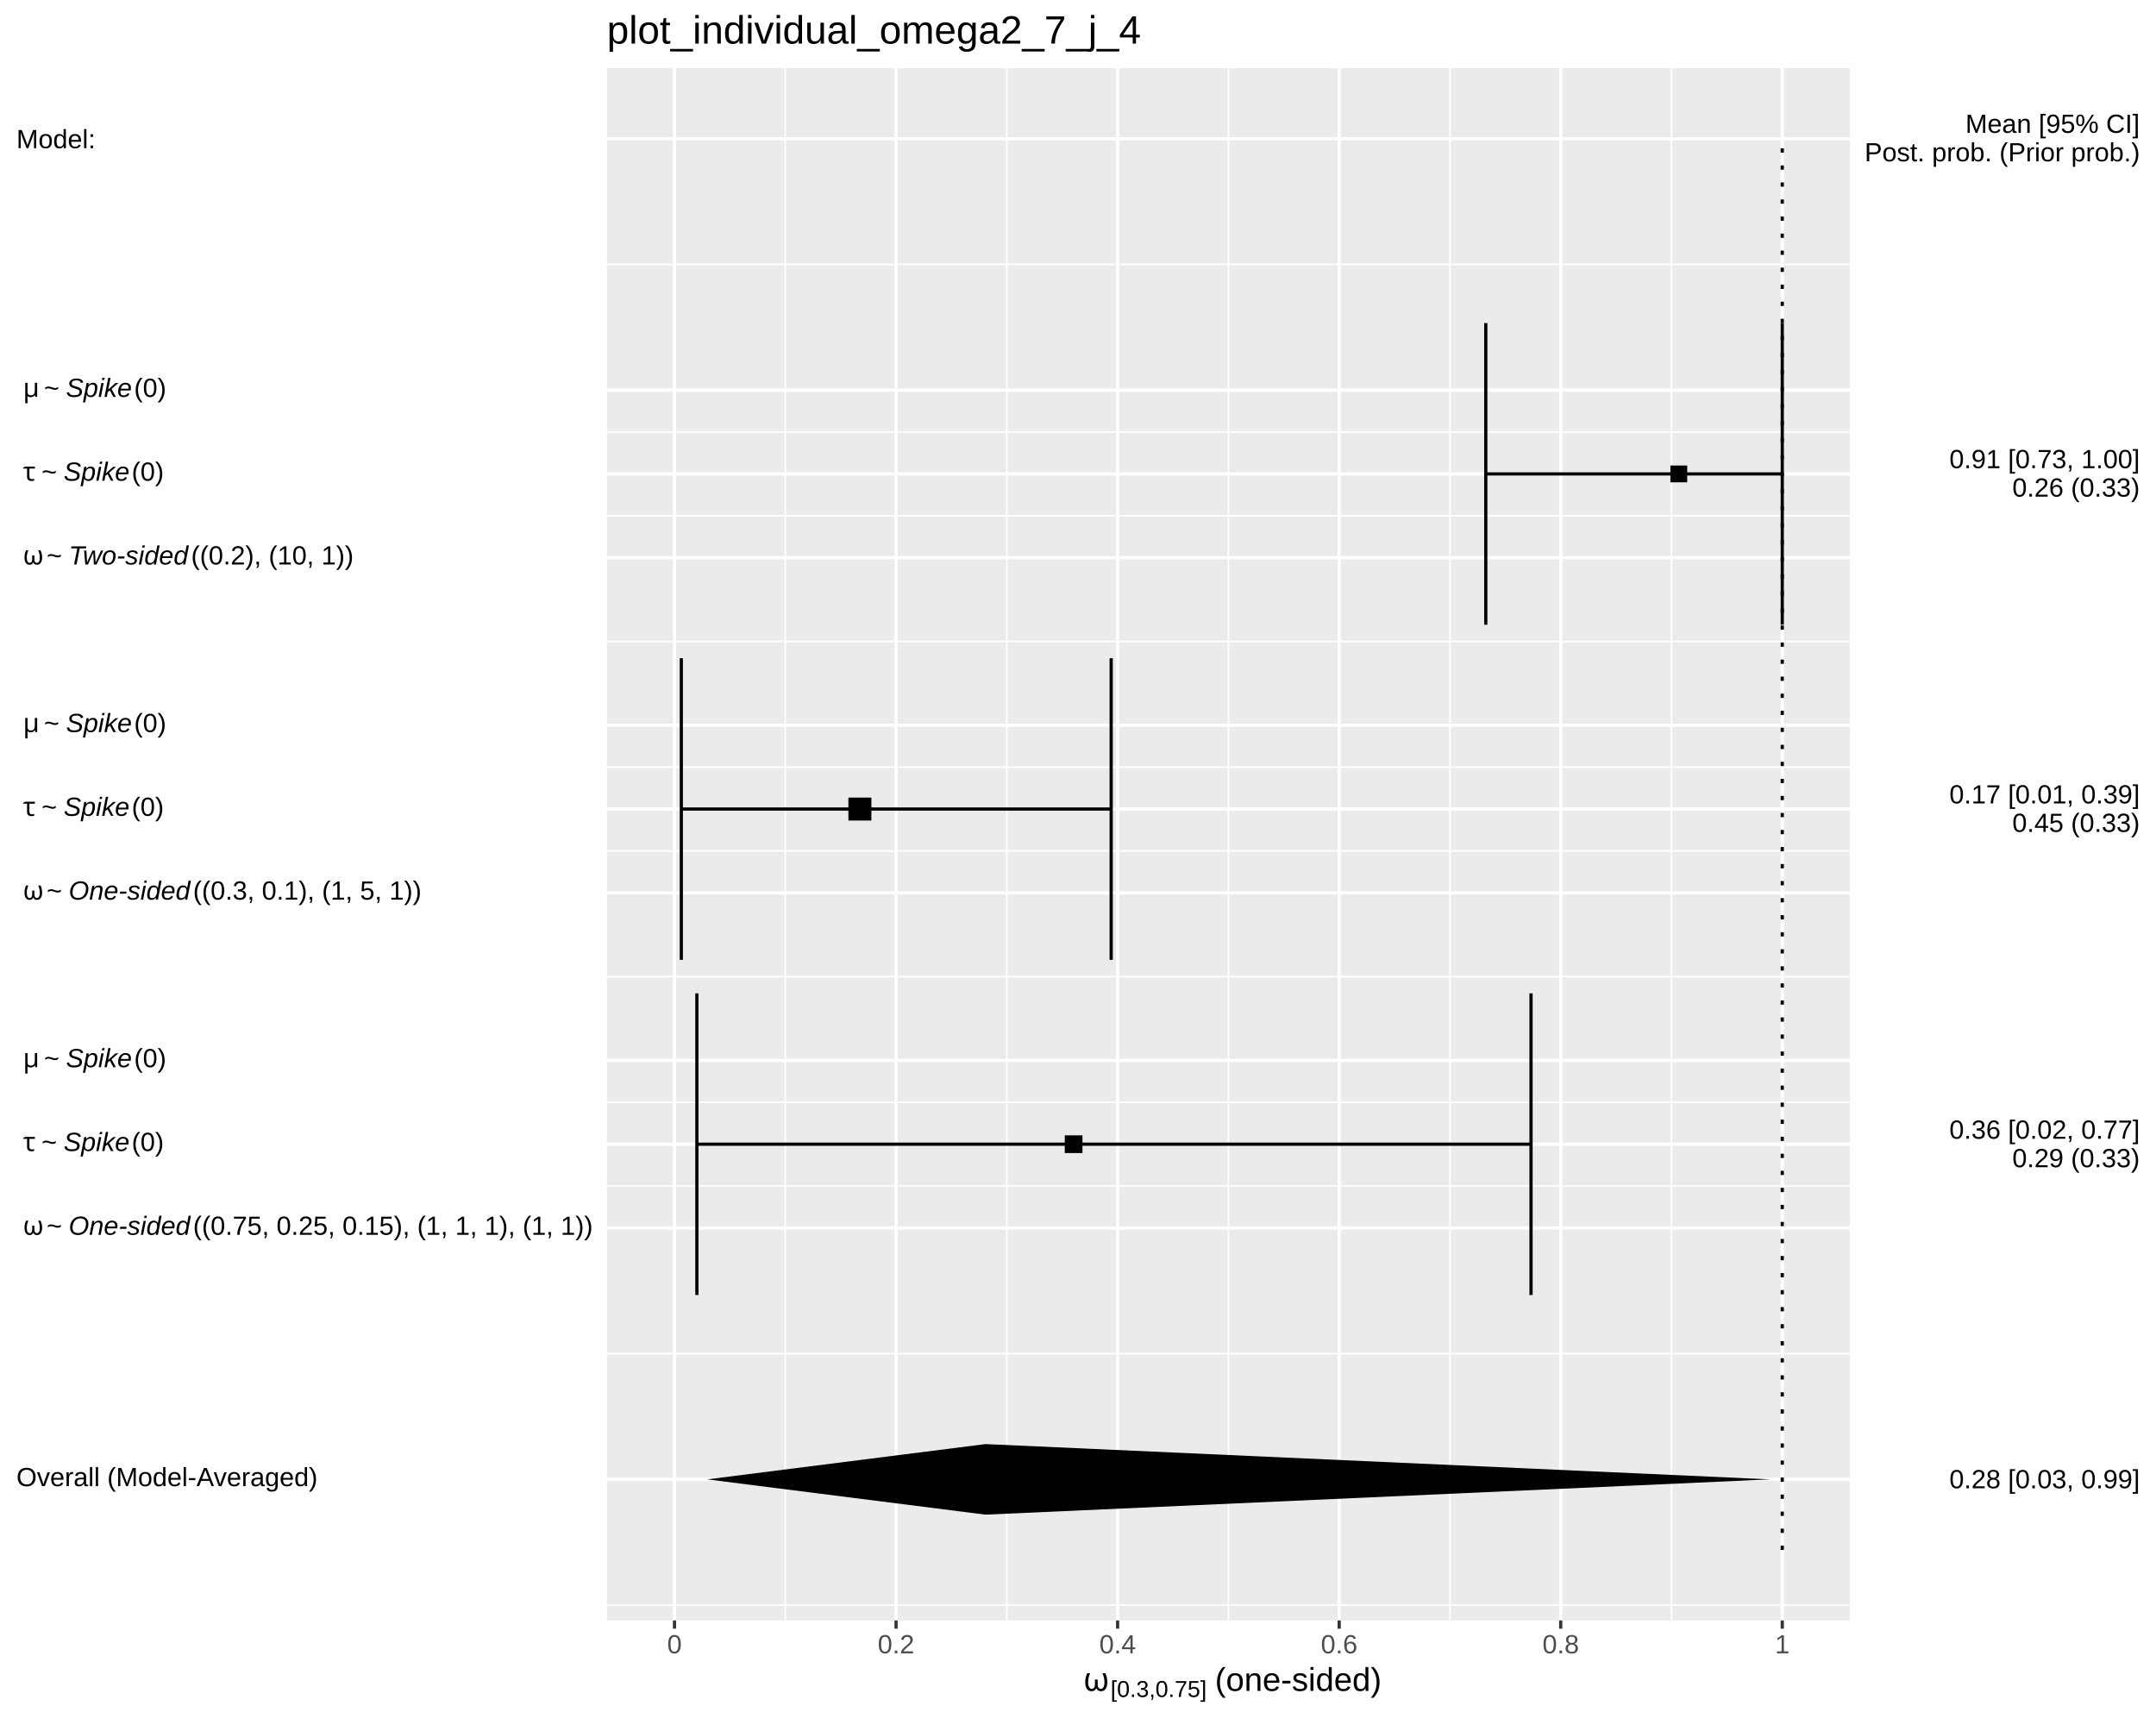
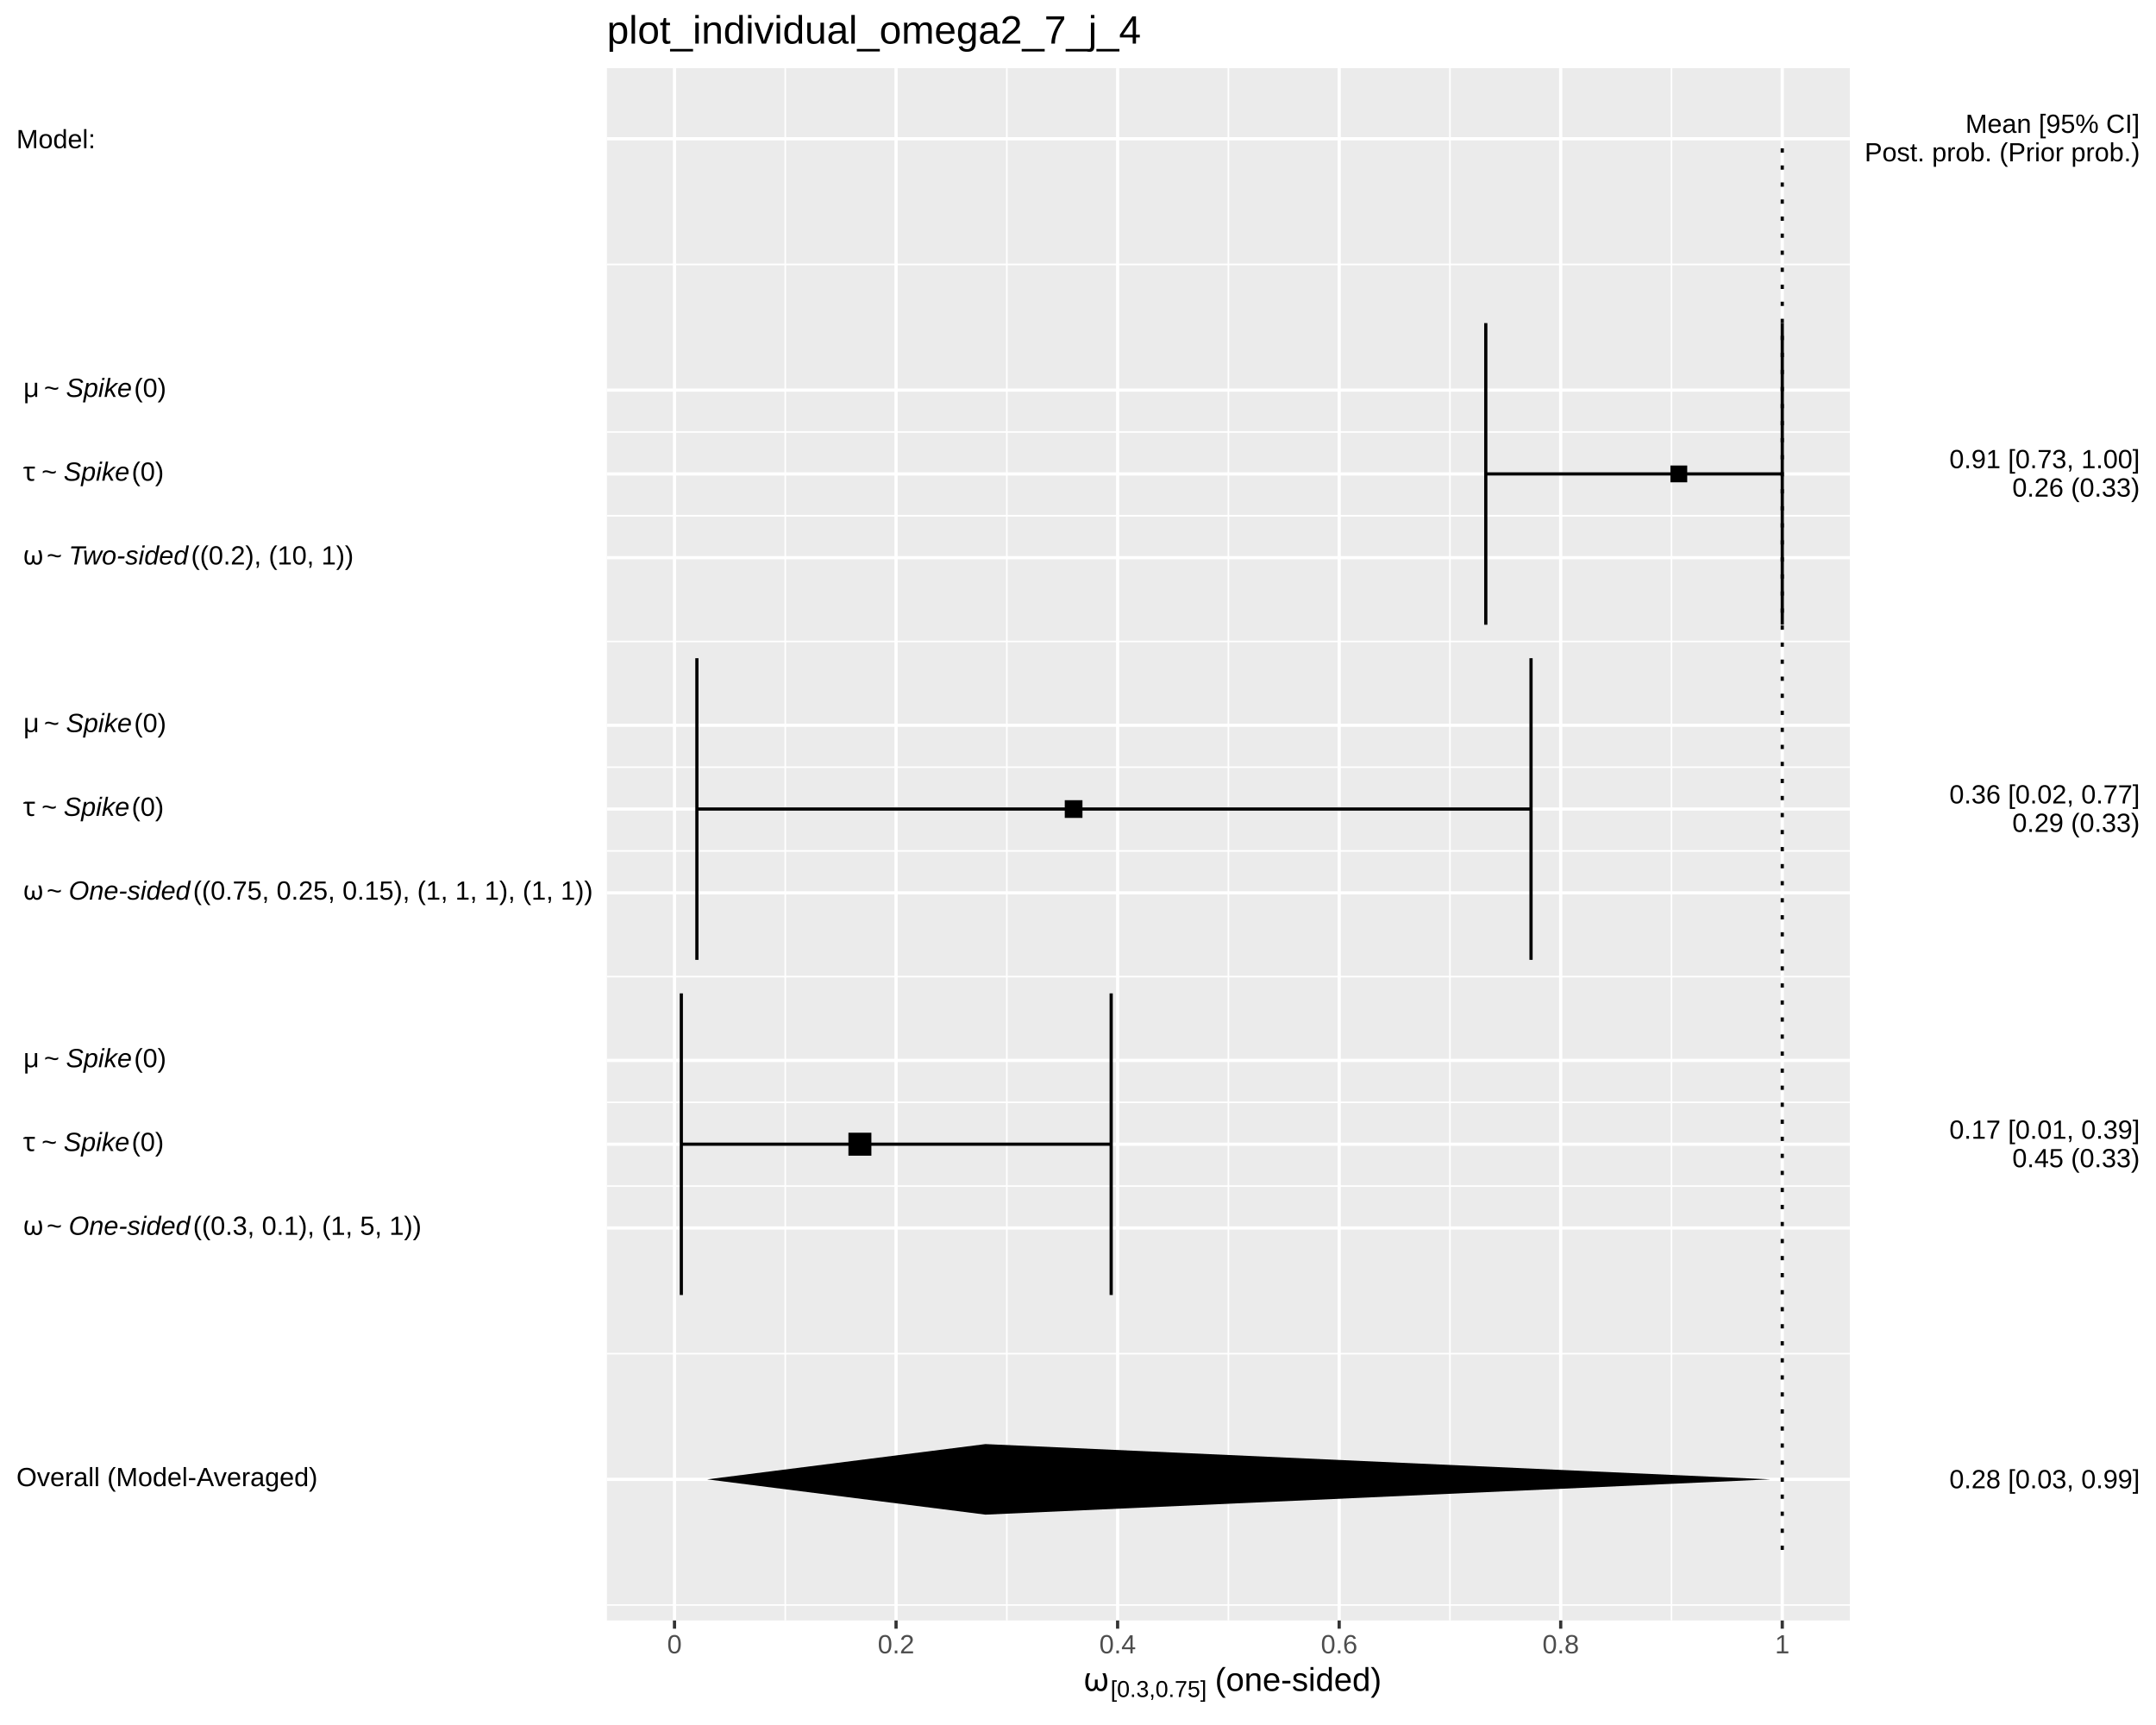
<svg xmlns="http://www.w3.org/2000/svg" viewBox="0 0 720.00 576.00">
  <defs>
    <style type="text/css">
    line, polyline, polygon, path, rect, circle {
      fill: none;
      stroke: #000000;
      stroke-linecap: round;
      stroke-linejoin: round;
      stroke-miterlimit: 10.00;
    }
  </style>
  </defs>
  <rect width="100%" height="100%" style="stroke: none; fill: #FFFFFF;" />
  <rect x="0.00" y="0.00" width="720.00" height="576.00" style="stroke-width: 1.07; stroke: #FFFFFF; fill: #FFFFFF;" />
  <defs>
    <clipPath id="cpMjAyLjY4fDYxNy43Nnw1NDEuMTB8MjIuNzc=">
      <rect x="202.68" y="22.77" width="415.08" height="518.32" />
    </clipPath>
  </defs>
  <rect x="202.68" y="22.77" width="415.08" height="518.32" style="stroke-width: 1.07; stroke: none; fill: #EBEBEB;" clip-path="url(#cpMjAyLjY4fDYxNy43Nnw1NDEuMTB8MjIuNzc=)" />
  <polyline points="202.68,535.94 617.76,535.94 " style="stroke-width: 0.53; stroke: #FFFFFF; stroke-linecap: butt;" clip-path="url(#cpMjAyLjY4fDYxNy43Nnw1NDEuMTB8MjIuNzc=)" />
  <polyline points="202.68,452.01 617.76,452.01 " style="stroke-width: 0.53; stroke: #FFFFFF; stroke-linecap: butt;" clip-path="url(#cpMjAyLjY4fDYxNy43Nnw1NDEuMTB8MjIuNzc=)" />
  <polyline points="202.68,396.05 617.76,396.05 " style="stroke-width: 0.53; stroke: #FFFFFF; stroke-linecap: butt;" clip-path="url(#cpMjAyLjY4fDYxNy43Nnw1NDEuMTB8MjIuNzc=)" />
  <polyline points="202.68,368.08 617.76,368.08 " style="stroke-width: 0.53; stroke: #FFFFFF; stroke-linecap: butt;" clip-path="url(#cpMjAyLjY4fDYxNy43Nnw1NDEuMTB8MjIuNzc=)" />
  <polyline points="202.68,326.11 617.76,326.11 " style="stroke-width: 0.53; stroke: #FFFFFF; stroke-linecap: butt;" clip-path="url(#cpMjAyLjY4fDYxNy43Nnw1NDEuMTB8MjIuNzc=)" />
  <polyline points="202.68,284.14 617.76,284.14 " style="stroke-width: 0.53; stroke: #FFFFFF; stroke-linecap: butt;" clip-path="url(#cpMjAyLjY4fDYxNy43Nnw1NDEuMTB8MjIuNzc=)" />
  <polyline points="202.68,256.16 617.76,256.16 " style="stroke-width: 0.53; stroke: #FFFFFF; stroke-linecap: butt;" clip-path="url(#cpMjAyLjY4fDYxNy43Nnw1NDEuMTB8MjIuNzc=)" />
  <polyline points="202.68,214.20 617.76,214.20 " style="stroke-width: 0.53; stroke: #FFFFFF; stroke-linecap: butt;" clip-path="url(#cpMjAyLjY4fDYxNy43Nnw1NDEuMTB8MjIuNzc=)" />
  <polyline points="202.68,172.23 617.76,172.23 " style="stroke-width: 0.53; stroke: #FFFFFF; stroke-linecap: butt;" clip-path="url(#cpMjAyLjY4fDYxNy43Nnw1NDEuMTB8MjIuNzc=)" />
  <polyline points="202.68,144.25 617.76,144.25 " style="stroke-width: 0.53; stroke: #FFFFFF; stroke-linecap: butt;" clip-path="url(#cpMjAyLjY4fDYxNy43Nnw1NDEuMTB8MjIuNzc=)" />
  <polyline points="202.68,88.30 617.76,88.30 " style="stroke-width: 0.53; stroke: #FFFFFF; stroke-linecap: butt;" clip-path="url(#cpMjAyLjY4fDYxNy43Nnw1NDEuMTB8MjIuNzc=)" />
  <polyline points="262.24,541.10 262.24,22.77 " style="stroke-width: 0.53; stroke: #FFFFFF; stroke-linecap: butt;" clip-path="url(#cpMjAyLjY4fDYxNy43Nnw1NDEuMTB8MjIuNzc=)" />
  <polyline points="336.23,541.10 336.23,22.77 " style="stroke-width: 0.53; stroke: #FFFFFF; stroke-linecap: butt;" clip-path="url(#cpMjAyLjY4fDYxNy43Nnw1NDEuMTB8MjIuNzc=)" />
  <polyline points="410.22,541.10 410.22,22.77 " style="stroke-width: 0.53; stroke: #FFFFFF; stroke-linecap: butt;" clip-path="url(#cpMjAyLjY4fDYxNy43Nnw1NDEuMTB8MjIuNzc=)" />
  <polyline points="484.21,541.10 484.21,22.77 " style="stroke-width: 0.53; stroke: #FFFFFF; stroke-linecap: butt;" clip-path="url(#cpMjAyLjY4fDYxNy43Nnw1NDEuMTB8MjIuNzc=)" />
  <polyline points="558.20,541.10 558.20,22.77 " style="stroke-width: 0.53; stroke: #FFFFFF; stroke-linecap: butt;" clip-path="url(#cpMjAyLjY4fDYxNy43Nnw1NDEuMTB8MjIuNzc=)" />
  <polyline points="202.68,493.98 617.76,493.98 " style="stroke-width: 1.07; stroke: #FFFFFF; stroke-linecap: butt;" clip-path="url(#cpMjAyLjY4fDYxNy43Nnw1NDEuMTB8MjIuNzc=)" />
  <polyline points="202.68,410.04 617.76,410.04 " style="stroke-width: 1.07; stroke: #FFFFFF; stroke-linecap: butt;" clip-path="url(#cpMjAyLjY4fDYxNy43Nnw1NDEuMTB8MjIuNzc=)" />
  <polyline points="202.68,382.06 617.76,382.06 " style="stroke-width: 1.07; stroke: #FFFFFF; stroke-linecap: butt;" clip-path="url(#cpMjAyLjY4fDYxNy43Nnw1NDEuMTB8MjIuNzc=)" />
  <polyline points="202.68,354.09 617.76,354.09 " style="stroke-width: 1.07; stroke: #FFFFFF; stroke-linecap: butt;" clip-path="url(#cpMjAyLjY4fDYxNy43Nnw1NDEuMTB8MjIuNzc=)" />
  <polyline points="202.68,298.13 617.76,298.13 " style="stroke-width: 1.07; stroke: #FFFFFF; stroke-linecap: butt;" clip-path="url(#cpMjAyLjY4fDYxNy43Nnw1NDEuMTB8MjIuNzc=)" />
  <polyline points="202.68,270.15 617.76,270.15 " style="stroke-width: 1.07; stroke: #FFFFFF; stroke-linecap: butt;" clip-path="url(#cpMjAyLjY4fDYxNy43Nnw1NDEuMTB8MjIuNzc=)" />
  <polyline points="202.68,242.18 617.76,242.18 " style="stroke-width: 1.07; stroke: #FFFFFF; stroke-linecap: butt;" clip-path="url(#cpMjAyLjY4fDYxNy43Nnw1NDEuMTB8MjIuNzc=)" />
  <polyline points="202.68,186.22 617.76,186.22 " style="stroke-width: 1.07; stroke: #FFFFFF; stroke-linecap: butt;" clip-path="url(#cpMjAyLjY4fDYxNy43Nnw1NDEuMTB8MjIuNzc=)" />
  <polyline points="202.68,158.24 617.76,158.24 " style="stroke-width: 1.07; stroke: #FFFFFF; stroke-linecap: butt;" clip-path="url(#cpMjAyLjY4fDYxNy43Nnw1NDEuMTB8MjIuNzc=)" />
  <polyline points="202.68,130.26 617.76,130.26 " style="stroke-width: 1.07; stroke: #FFFFFF; stroke-linecap: butt;" clip-path="url(#cpMjAyLjY4fDYxNy43Nnw1NDEuMTB8MjIuNzc=)" />
  <polyline points="202.68,46.33 617.76,46.33 " style="stroke-width: 1.07; stroke: #FFFFFF; stroke-linecap: butt;" clip-path="url(#cpMjAyLjY4fDYxNy43Nnw1NDEuMTB8MjIuNzc=)" />
  <polyline points="225.25,541.10 225.25,22.77 " style="stroke-width: 1.07; stroke: #FFFFFF; stroke-linecap: butt;" clip-path="url(#cpMjAyLjY4fDYxNy43Nnw1NDEuMTB8MjIuNzc=)" />
  <polyline points="299.24,541.10 299.24,22.77 " style="stroke-width: 1.07; stroke: #FFFFFF; stroke-linecap: butt;" clip-path="url(#cpMjAyLjY4fDYxNy43Nnw1NDEuMTB8MjIuNzc=)" />
  <polyline points="373.23,541.10 373.23,22.77 " style="stroke-width: 1.07; stroke: #FFFFFF; stroke-linecap: butt;" clip-path="url(#cpMjAyLjY4fDYxNy43Nnw1NDEuMTB8MjIuNzc=)" />
  <polyline points="447.22,541.10 447.22,22.77 " style="stroke-width: 1.07; stroke: #FFFFFF; stroke-linecap: butt;" clip-path="url(#cpMjAyLjY4fDYxNy43Nnw1NDEuMTB8MjIuNzc=)" />
  <polyline points="521.20,541.10 521.20,22.77 " style="stroke-width: 1.07; stroke: #FFFFFF; stroke-linecap: butt;" clip-path="url(#cpMjAyLjY4fDYxNy43Nnw1NDEuMTB8MjIuNzc=)" />
  <polyline points="595.19,541.10 595.19,22.77 " style="stroke-width: 1.07; stroke: #FFFFFF; stroke-linecap: butt;" clip-path="url(#cpMjAyLjY4fDYxNy43Nnw1NDEuMTB8MjIuNzc=)" />
  <polyline points="595.19,208.60 595.19,107.88 " style="stroke-width: 1.07; stroke-linecap: butt;" clip-path="url(#cpMjAyLjY4fDYxNy43Nnw1NDEuMTB8MjIuNzc=)" />
  <polyline points="595.19,158.24 496.18,158.24 " style="stroke-width: 1.07; stroke-linecap: butt;" clip-path="url(#cpMjAyLjY4fDYxNy43Nnw1NDEuMTB8MjIuNzc=)" />
  <polyline points="496.18,208.60 496.18,107.88 " style="stroke-width: 1.07; stroke-linecap: butt;" clip-path="url(#cpMjAyLjY4fDYxNy43Nnw1NDEuMTB8MjIuNzc=)" />
-   <polyline points="371.08,320.51 371.08,219.79 " style="stroke-width: 1.07; stroke-linecap: butt;" clip-path="url(#cpMjAyLjY4fDYxNy43Nnw1NDEuMTB8MjIuNzc=)" />
-   <polyline points="371.08,270.15 227.53,270.15 " style="stroke-width: 1.07; stroke-linecap: butt;" clip-path="url(#cpMjAyLjY4fDYxNy43Nnw1NDEuMTB8MjIuNzc=)" />
-   <polyline points="227.53,320.51 227.53,219.79 " style="stroke-width: 1.07; stroke-linecap: butt;" clip-path="url(#cpMjAyLjY4fDYxNy43Nnw1NDEuMTB8MjIuNzc=)" />
-   <polyline points="511.29,432.42 511.29,331.70 " style="stroke-width: 1.07; stroke-linecap: butt;" clip-path="url(#cpMjAyLjY4fDYxNy43Nnw1NDEuMTB8MjIuNzc=)" />
-   <polyline points="511.29,382.06 232.73,382.06 " style="stroke-width: 1.07; stroke-linecap: butt;" clip-path="url(#cpMjAyLjY4fDYxNy43Nnw1NDEuMTB8MjIuNzc=)" />
-   <polyline points="232.73,432.42 232.73,331.70 " style="stroke-width: 1.07; stroke-linecap: butt;" clip-path="url(#cpMjAyLjY4fDYxNy43Nnw1NDEuMTB8MjIuNzc=)" />
+   <polyline points="511.29,320.51 511.29,219.79 " style="stroke-width: 1.07; stroke-linecap: butt;" clip-path="url(#cpMjAyLjY4fDYxNy43Nnw1NDEuMTB8MjIuNzc=)" />
+   <polyline points="511.29,270.15 232.73,270.15 " style="stroke-width: 1.07; stroke-linecap: butt;" clip-path="url(#cpMjAyLjY4fDYxNy43Nnw1NDEuMTB8MjIuNzc=)" />
+   <polyline points="232.73,320.51 232.73,219.79 " style="stroke-width: 1.07; stroke-linecap: butt;" clip-path="url(#cpMjAyLjY4fDYxNy43Nnw1NDEuMTB8MjIuNzc=)" />
+   <polyline points="371.08,432.42 371.08,331.70 " style="stroke-width: 1.07; stroke-linecap: butt;" clip-path="url(#cpMjAyLjY4fDYxNy43Nnw1NDEuMTB8MjIuNzc=)" />
+   <polyline points="371.08,382.06 227.53,382.06 " style="stroke-width: 1.07; stroke-linecap: butt;" clip-path="url(#cpMjAyLjY4fDYxNy43Nnw1NDEuMTB8MjIuNzc=)" />
+   <polyline points="227.53,432.42 227.53,331.70 " style="stroke-width: 1.07; stroke-linecap: butt;" clip-path="url(#cpMjAyLjY4fDYxNy43Nnw1NDEuMTB8MjIuNzc=)" />
  <polygon points="557.84,161.05 563.45,161.05 563.45,155.44 557.84,155.44 " style="stroke-width: 0.71; stroke: none; fill: #000000;" clip-path="url(#cpMjAyLjY4fDYxNy43Nnw1NDEuMTB8MjIuNzc=)" />
-   <polygon points="283.33,273.99 291.00,273.99 291.00,266.32 283.33,266.32 " style="stroke-width: 0.71; stroke: none; fill: #000000;" clip-path="url(#cpMjAyLjY4fDYxNy43Nnw1NDEuMTB8MjIuNzc=)" />
-   <polygon points="355.58,385.02 361.49,385.02 361.49,379.11 355.58,379.11 " style="stroke-width: 0.71; stroke: none; fill: #000000;" clip-path="url(#cpMjAyLjY4fDYxNy43Nnw1NDEuMTB8MjIuNzc=)" />
+   <polygon points="355.58,273.11 361.49,273.11 361.49,267.20 355.58,267.20 " style="stroke-width: 0.71; stroke: none; fill: #000000;" clip-path="url(#cpMjAyLjY4fDYxNy43Nnw1NDEuMTB8MjIuNzc=)" />
+   <polygon points="283.33,385.90 291.00,385.90 291.00,378.23 283.33,378.23 " style="stroke-width: 0.71; stroke: none; fill: #000000;" clip-path="url(#cpMjAyLjY4fDYxNy43Nnw1NDEuMTB8MjIuNzc=)" />
  <polygon points="329.09,505.76 236.16,493.98 329.09,482.20 591.22,493.98 " style="stroke-width: 1.07; stroke: none; fill: #000000;" clip-path="url(#cpMjAyLjY4fDYxNy43Nnw1NDEuMTB8MjIuNzc=)" />
  <polyline points="595.19,517.54 595.19,46.33 " style="stroke-width: 1.07; stroke-dasharray: 1.42,4.27; stroke-linecap: butt;" clip-path="url(#cpMjAyLjY4fDYxNy43Nnw1NDEuMTB8MjIuNzc=)" />
  <defs>
    <clipPath id="cpMC4wMHw3MjAuMDB8NTc2LjAwfDAuMDA=">
      <rect x="0.00" y="0.00" width="720.00" height="576.00" />
    </clipPath>
  </defs>
  <g clip-path="url(#cpMC4wMHw3MjAuMDB8NTc2LjAwfDAuMDA=)">
    <text x="5.48" y="496.25" style="font-size: 8.80px; font-family: Liberation Sans;" textLength="100.52px" lengthAdjust="spacingAndGlyphs">Overall (Model-Averaged)</text>
  </g>
  <g clip-path="url(#cpMC4wMHw3MjAuMDB8NTc2LjAwfDAuMDA=)">
    <text x="5.48" y="412.32" style="font-size: 8.80px; font-family: Symbola;" textLength="2.20px" lengthAdjust="spacingAndGlyphs"> </text>
  </g>
  <g clip-path="url(#cpMC4wMHw3MjAuMDB8NTc2LjAwfDAuMDA=)">
    <text x="7.68" y="412.32" style="font-size: 8.80px; font-family: Symbola;" textLength="5.70px" lengthAdjust="spacingAndGlyphs">ω</text>
  </g>
  <g clip-path="url(#cpMC4wMHw3MjAuMDB8NTc2LjAwfDAuMDA=)">
    <text x="13.39" y="412.32" style="font-size: 8.80px; font-family: Symbola;" textLength="2.20px" lengthAdjust="spacingAndGlyphs"> </text>
  </g>
  <g clip-path="url(#cpMC4wMHw3MjAuMDB8NTc2LjAwfDAuMDA=)">
    <text x="15.59" y="412.32" style="font-size: 8.80px; font-family: Liberation Sans;" textLength="5.14px" lengthAdjust="spacingAndGlyphs">~</text>
  </g>
  <g clip-path="url(#cpMC4wMHw3MjAuMDB8NTc2LjAwfDAuMDA=)">
    <text x="20.73" y="412.32" style="font-size: 8.80px; font-family: Symbola;" textLength="2.20px" lengthAdjust="spacingAndGlyphs"> </text>
  </g>
  <g clip-path="url(#cpMC4wMHw3MjAuMDB8NTc2LjAwfDAuMDA=)">
    <text x="22.93" y="412.32" style="font-size: 8.80px; font-style: italic; font-family: Liberation Sans;" textLength="40.58px" lengthAdjust="spacingAndGlyphs">One-sided</text>
  </g>
  <g clip-path="url(#cpMC4wMHw3MjAuMDB8NTc2LjAwfDAuMDA=)">
-     <text x="64.47" y="412.32" style="font-size: 8.80px; font-family: Liberation Sans;" textLength="133.28px" lengthAdjust="spacingAndGlyphs">((0.75, 0.25, 0.15), (1, 1, 1), (1, 1))</text>
+     <text x="64.47" y="412.32" style="font-size: 8.80px; font-family: Liberation Sans;" textLength="76.14px" lengthAdjust="spacingAndGlyphs">((0.3, 0.1), (1, 5, 1))</text>
  </g>
  <g clip-path="url(#cpMC4wMHw3MjAuMDB8NTc2LjAwfDAuMDA=)">
    <text x="5.48" y="384.34" style="font-size: 8.80px; font-family: Symbola;" textLength="2.20px" lengthAdjust="spacingAndGlyphs"> </text>
  </g>
  <g clip-path="url(#cpMC4wMHw3MjAuMDB8NTc2LjAwfDAuMDA=)">
    <text x="7.68" y="384.34" style="font-size: 8.80px; font-family: Symbola;" textLength="4.02px" lengthAdjust="spacingAndGlyphs">τ</text>
  </g>
  <g clip-path="url(#cpMC4wMHw3MjAuMDB8NTc2LjAwfDAuMDA=)">
    <text x="11.70" y="384.34" style="font-size: 8.80px; font-family: Symbola;" textLength="2.20px" lengthAdjust="spacingAndGlyphs"> </text>
  </g>
  <g clip-path="url(#cpMC4wMHw3MjAuMDB8NTc2LjAwfDAuMDA=)">
    <text x="13.90" y="384.34" style="font-size: 8.80px; font-family: Liberation Sans;" textLength="5.14px" lengthAdjust="spacingAndGlyphs">~</text>
  </g>
  <g clip-path="url(#cpMC4wMHw3MjAuMDB8NTc2LjAwfDAuMDA=)">
    <text x="19.04" y="384.34" style="font-size: 8.80px; font-family: Symbola;" textLength="2.20px" lengthAdjust="spacingAndGlyphs"> </text>
  </g>
  <g clip-path="url(#cpMC4wMHw3MjAuMDB8NTc2LjAwfDAuMDA=)">
    <text x="21.25" y="384.34" style="font-size: 8.80px; font-style: italic; font-family: Liberation Sans;" textLength="22.02px" lengthAdjust="spacingAndGlyphs">Spike</text>
  </g>
  <g clip-path="url(#cpMC4wMHw3MjAuMDB8NTc2LjAwfDAuMDA=)">
    <text x="43.97" y="384.34" style="font-size: 8.80px; font-family: Liberation Sans;" textLength="10.73px" lengthAdjust="spacingAndGlyphs">(0)</text>
  </g>
  <g clip-path="url(#cpMC4wMHw3MjAuMDB8NTc2LjAwfDAuMDA=)">
    <text x="5.48" y="356.36" style="font-size: 8.80px; font-family: Symbola;" textLength="2.20px" lengthAdjust="spacingAndGlyphs"> </text>
  </g>
  <g clip-path="url(#cpMC4wMHw3MjAuMDB8NTc2LjAwfDAuMDA=)">
    <text x="7.68" y="356.36" style="font-size: 8.80px; font-family: Symbola;" textLength="4.81px" lengthAdjust="spacingAndGlyphs">μ</text>
  </g>
  <g clip-path="url(#cpMC4wMHw3MjAuMDB8NTc2LjAwfDAuMDA=)">
    <text x="12.50" y="356.36" style="font-size: 8.80px; font-family: Symbola;" textLength="2.20px" lengthAdjust="spacingAndGlyphs"> </text>
  </g>
  <g clip-path="url(#cpMC4wMHw3MjAuMDB8NTc2LjAwfDAuMDA=)">
    <text x="14.70" y="356.36" style="font-size: 8.80px; font-family: Liberation Sans;" textLength="5.14px" lengthAdjust="spacingAndGlyphs">~</text>
  </g>
  <g clip-path="url(#cpMC4wMHw3MjAuMDB8NTc2LjAwfDAuMDA=)">
    <text x="19.84" y="356.36" style="font-size: 8.80px; font-family: Symbola;" textLength="2.20px" lengthAdjust="spacingAndGlyphs"> </text>
  </g>
  <g clip-path="url(#cpMC4wMHw3MjAuMDB8NTc2LjAwfDAuMDA=)">
    <text x="22.04" y="356.36" style="font-size: 8.80px; font-style: italic; font-family: Liberation Sans;" textLength="22.02px" lengthAdjust="spacingAndGlyphs">Spike</text>
  </g>
  <g clip-path="url(#cpMC4wMHw3MjAuMDB8NTc2LjAwfDAuMDA=)">
    <text x="44.77" y="356.36" style="font-size: 8.80px; font-family: Liberation Sans;" textLength="10.73px" lengthAdjust="spacingAndGlyphs">(0)</text>
  </g>
  <g clip-path="url(#cpMC4wMHw3MjAuMDB8NTc2LjAwfDAuMDA=)">
    <text x="5.48" y="300.40" style="font-size: 8.80px; font-family: Symbola;" textLength="2.20px" lengthAdjust="spacingAndGlyphs"> </text>
  </g>
  <g clip-path="url(#cpMC4wMHw3MjAuMDB8NTc2LjAwfDAuMDA=)">
    <text x="7.68" y="300.40" style="font-size: 8.80px; font-family: Symbola;" textLength="5.70px" lengthAdjust="spacingAndGlyphs">ω</text>
  </g>
  <g clip-path="url(#cpMC4wMHw3MjAuMDB8NTc2LjAwfDAuMDA=)">
    <text x="13.39" y="300.40" style="font-size: 8.80px; font-family: Symbola;" textLength="2.20px" lengthAdjust="spacingAndGlyphs"> </text>
  </g>
  <g clip-path="url(#cpMC4wMHw3MjAuMDB8NTc2LjAwfDAuMDA=)">
    <text x="15.59" y="300.40" style="font-size: 8.80px; font-family: Liberation Sans;" textLength="5.14px" lengthAdjust="spacingAndGlyphs">~</text>
  </g>
  <g clip-path="url(#cpMC4wMHw3MjAuMDB8NTc2LjAwfDAuMDA=)">
    <text x="20.73" y="300.40" style="font-size: 8.80px; font-family: Symbola;" textLength="2.20px" lengthAdjust="spacingAndGlyphs"> </text>
  </g>
  <g clip-path="url(#cpMC4wMHw3MjAuMDB8NTc2LjAwfDAuMDA=)">
    <text x="22.93" y="300.40" style="font-size: 8.80px; font-style: italic; font-family: Liberation Sans;" textLength="40.58px" lengthAdjust="spacingAndGlyphs">One-sided</text>
  </g>
  <g clip-path="url(#cpMC4wMHw3MjAuMDB8NTc2LjAwfDAuMDA=)">
-     <text x="64.47" y="300.40" style="font-size: 8.80px; font-family: Liberation Sans;" textLength="76.14px" lengthAdjust="spacingAndGlyphs">((0.3, 0.1), (1, 5, 1))</text>
+     <text x="64.47" y="300.40" style="font-size: 8.80px; font-family: Liberation Sans;" textLength="133.28px" lengthAdjust="spacingAndGlyphs">((0.75, 0.25, 0.15), (1, 1, 1), (1, 1))</text>
  </g>
  <g clip-path="url(#cpMC4wMHw3MjAuMDB8NTc2LjAwfDAuMDA=)">
    <text x="5.48" y="272.43" style="font-size: 8.80px; font-family: Symbola;" textLength="2.20px" lengthAdjust="spacingAndGlyphs"> </text>
  </g>
  <g clip-path="url(#cpMC4wMHw3MjAuMDB8NTc2LjAwfDAuMDA=)">
    <text x="7.68" y="272.43" style="font-size: 8.80px; font-family: Symbola;" textLength="4.02px" lengthAdjust="spacingAndGlyphs">τ</text>
  </g>
  <g clip-path="url(#cpMC4wMHw3MjAuMDB8NTc2LjAwfDAuMDA=)">
    <text x="11.70" y="272.43" style="font-size: 8.80px; font-family: Symbola;" textLength="2.20px" lengthAdjust="spacingAndGlyphs"> </text>
  </g>
  <g clip-path="url(#cpMC4wMHw3MjAuMDB8NTc2LjAwfDAuMDA=)">
    <text x="13.90" y="272.43" style="font-size: 8.80px; font-family: Liberation Sans;" textLength="5.14px" lengthAdjust="spacingAndGlyphs">~</text>
  </g>
  <g clip-path="url(#cpMC4wMHw3MjAuMDB8NTc2LjAwfDAuMDA=)">
    <text x="19.04" y="272.43" style="font-size: 8.80px; font-family: Symbola;" textLength="2.20px" lengthAdjust="spacingAndGlyphs"> </text>
  </g>
  <g clip-path="url(#cpMC4wMHw3MjAuMDB8NTc2LjAwfDAuMDA=)">
    <text x="21.25" y="272.43" style="font-size: 8.80px; font-style: italic; font-family: Liberation Sans;" textLength="22.02px" lengthAdjust="spacingAndGlyphs">Spike</text>
  </g>
  <g clip-path="url(#cpMC4wMHw3MjAuMDB8NTc2LjAwfDAuMDA=)">
    <text x="43.97" y="272.43" style="font-size: 8.80px; font-family: Liberation Sans;" textLength="10.73px" lengthAdjust="spacingAndGlyphs">(0)</text>
  </g>
  <g clip-path="url(#cpMC4wMHw3MjAuMDB8NTc2LjAwfDAuMDA=)">
    <text x="5.48" y="244.45" style="font-size: 8.80px; font-family: Symbola;" textLength="2.20px" lengthAdjust="spacingAndGlyphs"> </text>
  </g>
  <g clip-path="url(#cpMC4wMHw3MjAuMDB8NTc2LjAwfDAuMDA=)">
    <text x="7.68" y="244.45" style="font-size: 8.80px; font-family: Symbola;" textLength="4.81px" lengthAdjust="spacingAndGlyphs">μ</text>
  </g>
  <g clip-path="url(#cpMC4wMHw3MjAuMDB8NTc2LjAwfDAuMDA=)">
    <text x="12.50" y="244.45" style="font-size: 8.80px; font-family: Symbola;" textLength="2.20px" lengthAdjust="spacingAndGlyphs"> </text>
  </g>
  <g clip-path="url(#cpMC4wMHw3MjAuMDB8NTc2LjAwfDAuMDA=)">
    <text x="14.70" y="244.45" style="font-size: 8.80px; font-family: Liberation Sans;" textLength="5.14px" lengthAdjust="spacingAndGlyphs">~</text>
  </g>
  <g clip-path="url(#cpMC4wMHw3MjAuMDB8NTc2LjAwfDAuMDA=)">
    <text x="19.84" y="244.45" style="font-size: 8.80px; font-family: Symbola;" textLength="2.20px" lengthAdjust="spacingAndGlyphs"> </text>
  </g>
  <g clip-path="url(#cpMC4wMHw3MjAuMDB8NTc2LjAwfDAuMDA=)">
    <text x="22.04" y="244.45" style="font-size: 8.80px; font-style: italic; font-family: Liberation Sans;" textLength="22.02px" lengthAdjust="spacingAndGlyphs">Spike</text>
  </g>
  <g clip-path="url(#cpMC4wMHw3MjAuMDB8NTc2LjAwfDAuMDA=)">
    <text x="44.77" y="244.45" style="font-size: 8.80px; font-family: Liberation Sans;" textLength="10.73px" lengthAdjust="spacingAndGlyphs">(0)</text>
  </g>
  <g clip-path="url(#cpMC4wMHw3MjAuMDB8NTc2LjAwfDAuMDA=)">
    <text x="5.48" y="188.49" style="font-size: 8.80px; font-family: Symbola;" textLength="2.20px" lengthAdjust="spacingAndGlyphs"> </text>
  </g>
  <g clip-path="url(#cpMC4wMHw3MjAuMDB8NTc2LjAwfDAuMDA=)">
    <text x="7.68" y="188.49" style="font-size: 8.80px; font-family: Symbola;" textLength="5.70px" lengthAdjust="spacingAndGlyphs">ω</text>
  </g>
  <g clip-path="url(#cpMC4wMHw3MjAuMDB8NTc2LjAwfDAuMDA=)">
    <text x="13.39" y="188.49" style="font-size: 8.80px; font-family: Symbola;" textLength="2.20px" lengthAdjust="spacingAndGlyphs"> </text>
  </g>
  <g clip-path="url(#cpMC4wMHw3MjAuMDB8NTc2LjAwfDAuMDA=)">
    <text x="15.59" y="188.49" style="font-size: 8.80px; font-family: Liberation Sans;" textLength="5.14px" lengthAdjust="spacingAndGlyphs">~</text>
  </g>
  <g clip-path="url(#cpMC4wMHw3MjAuMDB8NTc2LjAwfDAuMDA=)">
    <text x="20.73" y="188.49" style="font-size: 8.80px; font-family: Symbola;" textLength="2.20px" lengthAdjust="spacingAndGlyphs"> </text>
  </g>
  <g clip-path="url(#cpMC4wMHw3MjAuMDB8NTc2LjAwfDAuMDA=)">
    <text x="22.93" y="188.49" style="font-size: 8.80px; font-style: italic; font-family: Liberation Sans;" textLength="39.92px" lengthAdjust="spacingAndGlyphs">Two-sided</text>
  </g>
  <g clip-path="url(#cpMC4wMHw3MjAuMDB8NTc2LjAwfDAuMDA=)">
    <text x="63.81" y="188.49" style="font-size: 8.80px; font-family: Liberation Sans;" textLength="54.17px" lengthAdjust="spacingAndGlyphs">((0.2), (10, 1))</text>
  </g>
  <g clip-path="url(#cpMC4wMHw3MjAuMDB8NTc2LjAwfDAuMDA=)">
    <text x="5.48" y="160.52" style="font-size: 8.80px; font-family: Symbola;" textLength="2.20px" lengthAdjust="spacingAndGlyphs"> </text>
  </g>
  <g clip-path="url(#cpMC4wMHw3MjAuMDB8NTc2LjAwfDAuMDA=)">
    <text x="7.68" y="160.52" style="font-size: 8.80px; font-family: Symbola;" textLength="4.02px" lengthAdjust="spacingAndGlyphs">τ</text>
  </g>
  <g clip-path="url(#cpMC4wMHw3MjAuMDB8NTc2LjAwfDAuMDA=)">
    <text x="11.70" y="160.52" style="font-size: 8.80px; font-family: Symbola;" textLength="2.20px" lengthAdjust="spacingAndGlyphs"> </text>
  </g>
  <g clip-path="url(#cpMC4wMHw3MjAuMDB8NTc2LjAwfDAuMDA=)">
    <text x="13.90" y="160.52" style="font-size: 8.80px; font-family: Liberation Sans;" textLength="5.14px" lengthAdjust="spacingAndGlyphs">~</text>
  </g>
  <g clip-path="url(#cpMC4wMHw3MjAuMDB8NTc2LjAwfDAuMDA=)">
    <text x="19.04" y="160.52" style="font-size: 8.80px; font-family: Symbola;" textLength="2.20px" lengthAdjust="spacingAndGlyphs"> </text>
  </g>
  <g clip-path="url(#cpMC4wMHw3MjAuMDB8NTc2LjAwfDAuMDA=)">
    <text x="21.25" y="160.52" style="font-size: 8.80px; font-style: italic; font-family: Liberation Sans;" textLength="22.02px" lengthAdjust="spacingAndGlyphs">Spike</text>
  </g>
  <g clip-path="url(#cpMC4wMHw3MjAuMDB8NTc2LjAwfDAuMDA=)">
    <text x="43.97" y="160.52" style="font-size: 8.80px; font-family: Liberation Sans;" textLength="10.73px" lengthAdjust="spacingAndGlyphs">(0)</text>
  </g>
  <g clip-path="url(#cpMC4wMHw3MjAuMDB8NTc2LjAwfDAuMDA=)">
    <text x="5.48" y="132.54" style="font-size: 8.80px; font-family: Symbola;" textLength="2.20px" lengthAdjust="spacingAndGlyphs"> </text>
  </g>
  <g clip-path="url(#cpMC4wMHw3MjAuMDB8NTc2LjAwfDAuMDA=)">
    <text x="7.68" y="132.54" style="font-size: 8.80px; font-family: Symbola;" textLength="4.81px" lengthAdjust="spacingAndGlyphs">μ</text>
  </g>
  <g clip-path="url(#cpMC4wMHw3MjAuMDB8NTc2LjAwfDAuMDA=)">
    <text x="12.50" y="132.54" style="font-size: 8.80px; font-family: Symbola;" textLength="2.20px" lengthAdjust="spacingAndGlyphs"> </text>
  </g>
  <g clip-path="url(#cpMC4wMHw3MjAuMDB8NTc2LjAwfDAuMDA=)">
    <text x="14.70" y="132.54" style="font-size: 8.80px; font-family: Liberation Sans;" textLength="5.14px" lengthAdjust="spacingAndGlyphs">~</text>
  </g>
  <g clip-path="url(#cpMC4wMHw3MjAuMDB8NTc2LjAwfDAuMDA=)">
    <text x="19.84" y="132.54" style="font-size: 8.80px; font-family: Symbola;" textLength="2.20px" lengthAdjust="spacingAndGlyphs"> </text>
  </g>
  <g clip-path="url(#cpMC4wMHw3MjAuMDB8NTc2LjAwfDAuMDA=)">
    <text x="22.04" y="132.54" style="font-size: 8.80px; font-style: italic; font-family: Liberation Sans;" textLength="22.02px" lengthAdjust="spacingAndGlyphs">Spike</text>
  </g>
  <g clip-path="url(#cpMC4wMHw3MjAuMDB8NTc2LjAwfDAuMDA=)">
    <text x="44.77" y="132.54" style="font-size: 8.80px; font-family: Liberation Sans;" textLength="10.73px" lengthAdjust="spacingAndGlyphs">(0)</text>
  </g>
  <g clip-path="url(#cpMC4wMHw3MjAuMDB8NTc2LjAwfDAuMDA=)">
    <text x="5.48" y="49.48" style="font-size: 8.80px; font-family: Liberation Sans;" textLength="26.39px" lengthAdjust="spacingAndGlyphs">Model:</text>
  </g>
  <g clip-path="url(#cpMC4wMHw3MjAuMDB8NTc2LjAwfDAuMDA=)">
    <text x="651.00" y="496.95" style="font-size: 8.80px; font-family: Liberation Sans;" textLength="63.52px" lengthAdjust="spacingAndGlyphs">0.28 [0.03, 0.99]</text>
  </g>
  <g clip-path="url(#cpMC4wMHw3MjAuMDB8NTc2LjAwfDAuMDA=)">
-     <text x="651.00" y="380.24" style="font-size: 8.80px; font-family: Liberation Sans;" textLength="63.52px" lengthAdjust="spacingAndGlyphs">0.36 [0.02, 0.77]</text>
-   </g>
-   <g clip-path="url(#cpMC4wMHw3MjAuMDB8NTc2LjAwfDAuMDA=)">
-     <text x="672.02" y="389.75" style="font-size: 8.80px; font-family: Liberation Sans;" textLength="42.50px" lengthAdjust="spacingAndGlyphs">0.29 (0.33)</text>
-   </g>
-   <g clip-path="url(#cpMC4wMHw3MjAuMDB8NTc2LjAwfDAuMDA=)">
-     <text x="651.00" y="268.28" style="font-size: 8.80px; font-family: Liberation Sans;" textLength="63.52px" lengthAdjust="spacingAndGlyphs">0.17 [0.01, 0.39]</text>
-   </g>
-   <g clip-path="url(#cpMC4wMHw3MjAuMDB8NTc2LjAwfDAuMDA=)">
-     <text x="672.02" y="277.79" style="font-size: 8.80px; font-family: Liberation Sans;" textLength="42.50px" lengthAdjust="spacingAndGlyphs">0.45 (0.33)</text>
+     <text x="651.00" y="380.24" style="font-size: 8.80px; font-family: Liberation Sans;" textLength="63.52px" lengthAdjust="spacingAndGlyphs">0.17 [0.01, 0.39]</text>
+   </g>
+   <g clip-path="url(#cpMC4wMHw3MjAuMDB8NTc2LjAwfDAuMDA=)">
+     <text x="672.02" y="389.75" style="font-size: 8.80px; font-family: Liberation Sans;" textLength="42.50px" lengthAdjust="spacingAndGlyphs">0.45 (0.33)</text>
+   </g>
+   <g clip-path="url(#cpMC4wMHw3MjAuMDB8NTc2LjAwfDAuMDA=)">
+     <text x="651.00" y="268.28" style="font-size: 8.80px; font-family: Liberation Sans;" textLength="63.52px" lengthAdjust="spacingAndGlyphs">0.36 [0.02, 0.77]</text>
+   </g>
+   <g clip-path="url(#cpMC4wMHw3MjAuMDB8NTc2LjAwfDAuMDA=)">
+     <text x="672.02" y="277.79" style="font-size: 8.80px; font-family: Liberation Sans;" textLength="42.50px" lengthAdjust="spacingAndGlyphs">0.29 (0.33)</text>
  </g>
  <g clip-path="url(#cpMC4wMHw3MjAuMDB8NTc2LjAwfDAuMDA=)">
    <text x="651.00" y="156.33" style="font-size: 8.80px; font-family: Liberation Sans;" textLength="63.52px" lengthAdjust="spacingAndGlyphs">0.91 [0.73, 1.00]</text>
  </g>
  <g clip-path="url(#cpMC4wMHw3MjAuMDB8NTc2LjAwfDAuMDA=)">
    <text x="672.02" y="165.83" style="font-size: 8.80px; font-family: Liberation Sans;" textLength="42.50px" lengthAdjust="spacingAndGlyphs">0.26 (0.33)</text>
  </g>
  <g clip-path="url(#cpMC4wMHw3MjAuMDB8NTc2LjAwfDAuMDA=)">
    <text x="656.36" y="44.37" style="font-size: 8.80px; font-family: Liberation Sans;" textLength="58.16px" lengthAdjust="spacingAndGlyphs">Mean [95% CI]</text>
  </g>
  <g clip-path="url(#cpMC4wMHw3MjAuMDB8NTc2LjAwfDAuMDA=)">
    <text x="622.69" y="53.87" style="font-size: 8.80px; font-family: Liberation Sans;" textLength="91.83px" lengthAdjust="spacingAndGlyphs">Post. prob. (Prior prob.)</text>
  </g>
  <polyline points="225.25,543.84 225.25,541.10 " style="stroke-width: 1.07; stroke: #333333; stroke-linecap: butt;" clip-path="url(#cpMC4wMHw3MjAuMDB8NTc2LjAwfDAuMDA=)" />
  <polyline points="299.24,543.84 299.24,541.10 " style="stroke-width: 1.07; stroke: #333333; stroke-linecap: butt;" clip-path="url(#cpMC4wMHw3MjAuMDB8NTc2LjAwfDAuMDA=)" />
  <polyline points="373.23,543.84 373.23,541.10 " style="stroke-width: 1.07; stroke: #333333; stroke-linecap: butt;" clip-path="url(#cpMC4wMHw3MjAuMDB8NTc2LjAwfDAuMDA=)" />
  <polyline points="447.22,543.84 447.22,541.10 " style="stroke-width: 1.07; stroke: #333333; stroke-linecap: butt;" clip-path="url(#cpMC4wMHw3MjAuMDB8NTc2LjAwfDAuMDA=)" />
  <polyline points="521.20,543.84 521.20,541.10 " style="stroke-width: 1.07; stroke: #333333; stroke-linecap: butt;" clip-path="url(#cpMC4wMHw3MjAuMDB8NTc2LjAwfDAuMDA=)" />
  <polyline points="595.19,543.84 595.19,541.10 " style="stroke-width: 1.07; stroke: #333333; stroke-linecap: butt;" clip-path="url(#cpMC4wMHw3MjAuMDB8NTc2LjAwfDAuMDA=)" />
  <g clip-path="url(#cpMC4wMHw3MjAuMDB8NTc2LjAwfDAuMDA=)">
    <text x="222.80" y="552.07" style="font-size: 8.80px; fill: #4D4D4D; font-family: Liberation Sans;" textLength="4.89px" lengthAdjust="spacingAndGlyphs">0</text>
  </g>
  <g clip-path="url(#cpMC4wMHw3MjAuMDB8NTc2LjAwfDAuMDA=)">
    <text x="293.13" y="552.07" style="font-size: 8.80px; fill: #4D4D4D; font-family: Liberation Sans;" textLength="12.22px" lengthAdjust="spacingAndGlyphs">0.2</text>
  </g>
  <g clip-path="url(#cpMC4wMHw3MjAuMDB8NTc2LjAwfDAuMDA=)">
    <text x="367.12" y="552.07" style="font-size: 8.80px; fill: #4D4D4D; font-family: Liberation Sans;" textLength="12.22px" lengthAdjust="spacingAndGlyphs">0.4</text>
  </g>
  <g clip-path="url(#cpMC4wMHw3MjAuMDB8NTc2LjAwfDAuMDA=)">
    <text x="441.11" y="552.07" style="font-size: 8.80px; fill: #4D4D4D; font-family: Liberation Sans;" textLength="12.22px" lengthAdjust="spacingAndGlyphs">0.6</text>
  </g>
  <g clip-path="url(#cpMC4wMHw3MjAuMDB8NTc2LjAwfDAuMDA=)">
    <text x="515.10" y="552.07" style="font-size: 8.80px; fill: #4D4D4D; font-family: Liberation Sans;" textLength="12.22px" lengthAdjust="spacingAndGlyphs">0.8</text>
  </g>
  <g clip-path="url(#cpMC4wMHw3MjAuMDB8NTc2LjAwfDAuMDA=)">
    <text x="592.75" y="552.07" style="font-size: 8.80px; fill: #4D4D4D; font-family: Liberation Sans;" textLength="4.89px" lengthAdjust="spacingAndGlyphs">1</text>
  </g>
  <g clip-path="url(#cpMC4wMHw3MjAuMDB8NTc2LjAwfDAuMDA=)">
    <text x="359.06" y="564.61" style="font-size: 11.00px; font-family: Symbola;" textLength="2.75px" lengthAdjust="spacingAndGlyphs"> </text>
  </g>
  <g clip-path="url(#cpMC4wMHw3MjAuMDB8NTc2LjAwfDAuMDA=)">
    <text x="361.81" y="564.61" style="font-size: 11.00px; font-family: Symbola;" textLength="7.14px" lengthAdjust="spacingAndGlyphs">ω</text>
  </g>
  <g clip-path="url(#cpMC4wMHw3MjAuMDB8NTc2LjAwfDAuMDA=)">
    <text x="368.95" y="566.65" style="font-size: 7.70px; font-family: Symbola;" textLength="1.92px" lengthAdjust="spacingAndGlyphs"> </text>
  </g>
  <g clip-path="url(#cpMC4wMHw3MjAuMDB8NTc2LjAwfDAuMDA=)">
    <text x="370.87" y="566.65" style="font-size: 7.70px; font-family: Liberation Sans;" textLength="32.11px" lengthAdjust="spacingAndGlyphs">[0.3,0.75]</text>
  </g>
  <g clip-path="url(#cpMC4wMHw3MjAuMDB8NTc2LjAwfDAuMDA=)">
    <text x="402.98" y="564.61" style="font-size: 11.00px; font-family: Symbola;" textLength="2.75px" lengthAdjust="spacingAndGlyphs"> </text>
  </g>
  <g clip-path="url(#cpMC4wMHw3MjAuMDB8NTc2LjAwfDAuMDA=)">
    <text x="405.73" y="564.61" style="font-size: 11.00px; font-family: Liberation Sans;" textLength="55.66px" lengthAdjust="spacingAndGlyphs">(one-sided)</text>
  </g>
  <g clip-path="url(#cpMC4wMHw3MjAuMDB8NTc2LjAwfDAuMDA=)">
    <text x="202.68" y="14.56" style="font-size: 13.20px; font-family: Liberation Sans;" textLength="178.09px" lengthAdjust="spacingAndGlyphs">plot_individual_omega2_7_j_4</text>
  </g>
</svg>
